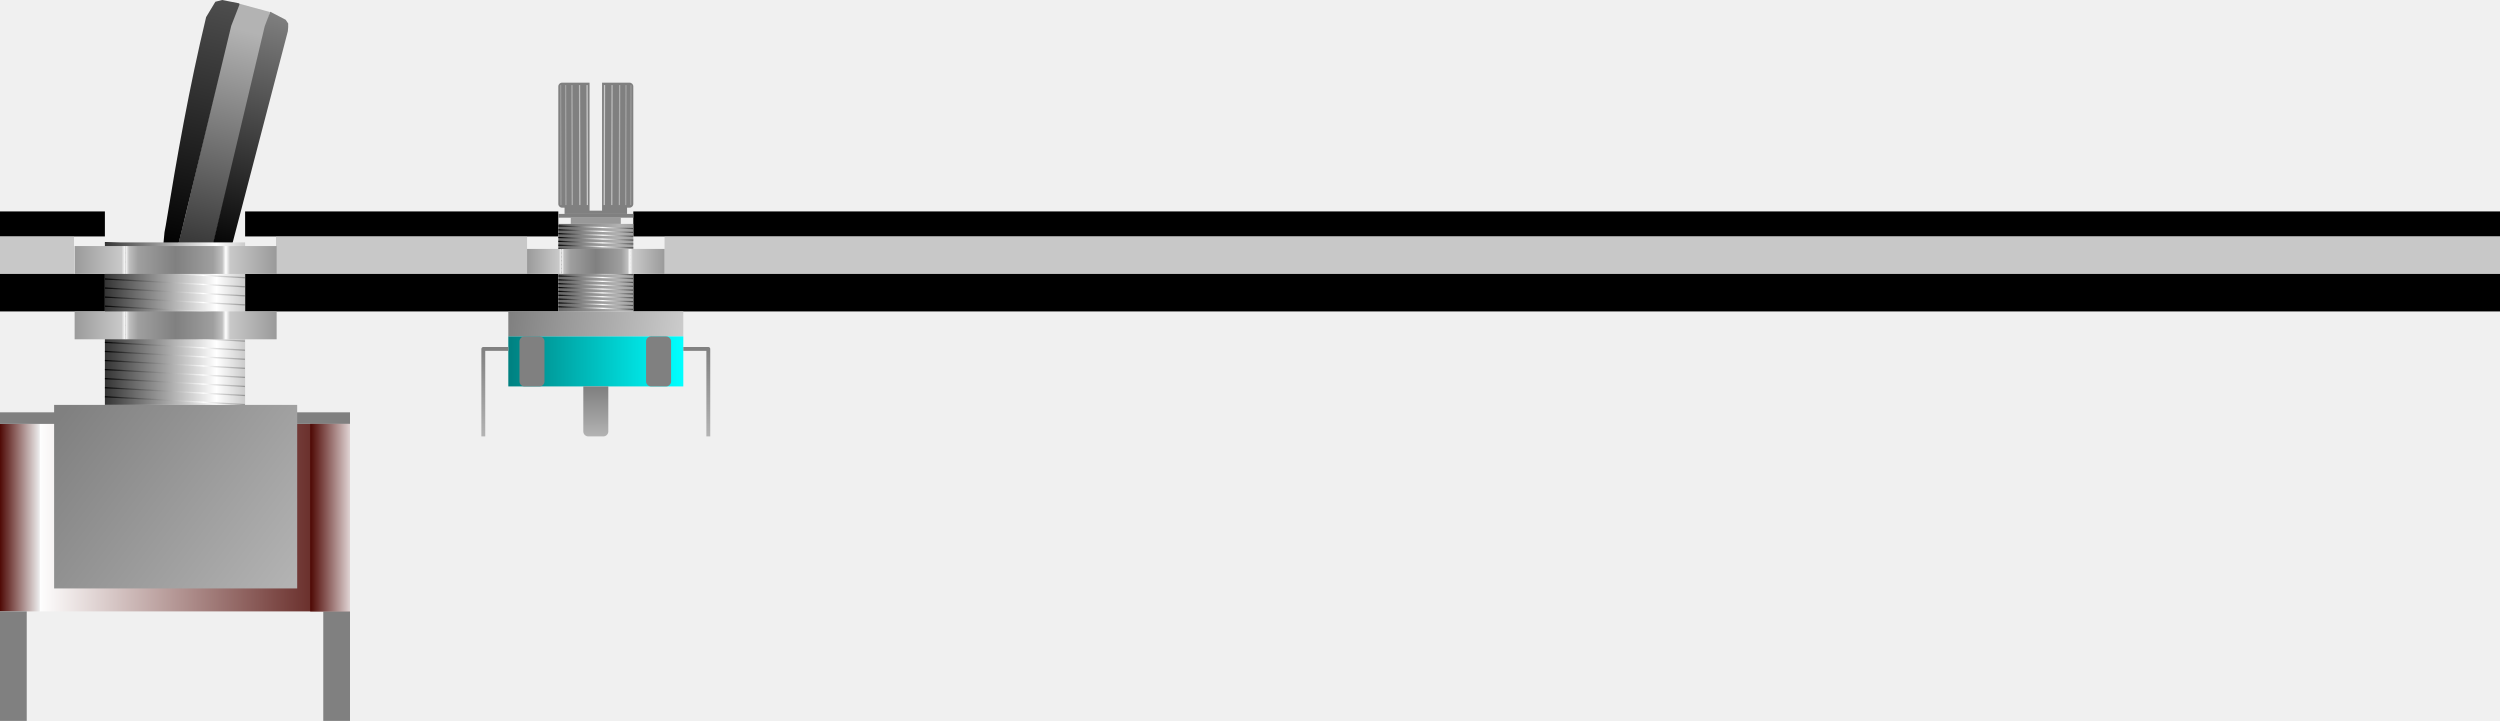
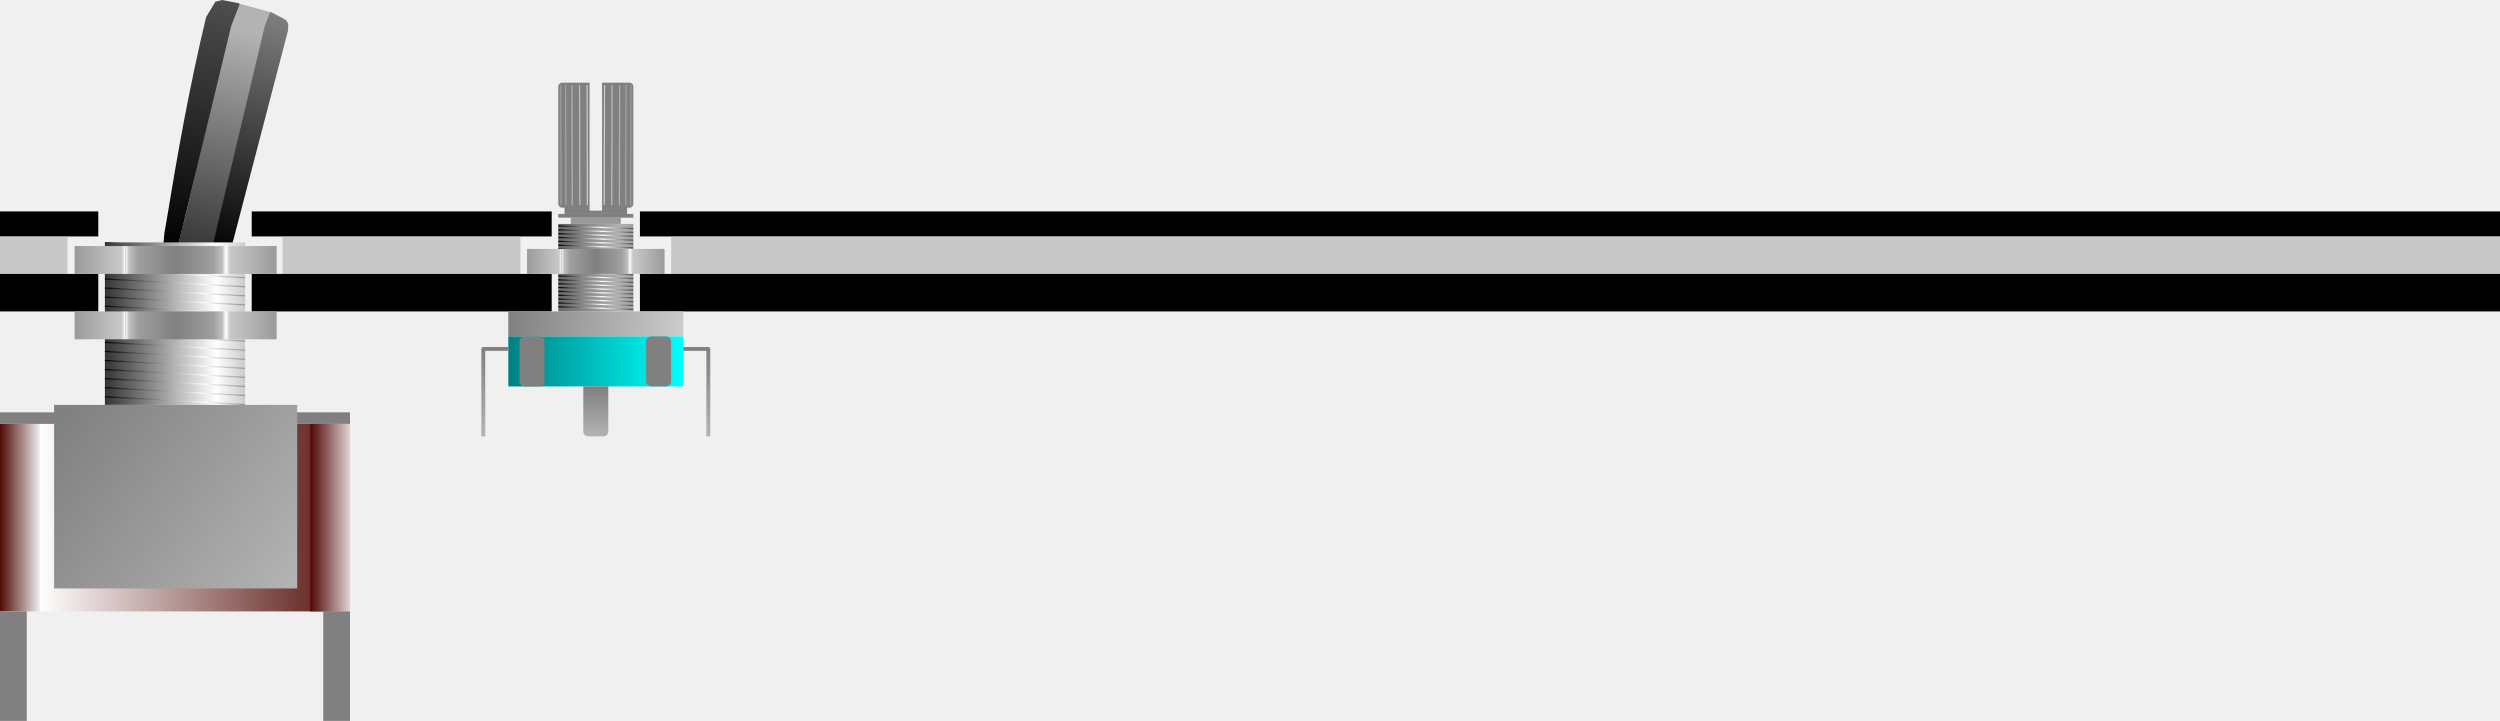
<svg xmlns="http://www.w3.org/2000/svg" xmlns:xlink="http://www.w3.org/1999/xlink" width="200mm" height="57.671mm" viewBox="0 0 200 57.671" version="1.1" id="svg5" xml:space="preserve">
  <defs id="defs2">
    <linearGradient id="linearGradient35418">
      <stop style="stop-color:#999999;stop-opacity:1;" offset="0" id="stop35412" />
      <stop style="stop-color:#c9c9c9;stop-opacity:1;" offset="0.932" id="stop35414" />
      <stop style="stop-color:#f9f9f9;stop-opacity:1" offset="1" id="stop35416" />
    </linearGradient>
    <linearGradient id="linearGradient35406">
      <stop style="stop-color:#ffffff;stop-opacity:1" offset="0" id="stop35402" />
      <stop style="stop-color:#bfbfbf;stop-opacity:1;" offset="0.072" id="stop35410" />
      <stop style="stop-color:#9f9f9f;stop-opacity:1;" offset="0.251" id="stop35420" />
      <stop style="stop-color:#808080;stop-opacity:1" offset="1" id="stop35404" />
    </linearGradient>
    <linearGradient id="linearGradient33940">
      <stop style="stop-color:#999999;stop-opacity:1;" offset="0" id="stop33936" />
      <stop style="stop-color:#c9c9c9;stop-opacity:1;" offset="0.929" id="stop35396" />
      <stop style="stop-color:#f9f9f9;stop-opacity:1" offset="1" id="stop33938" />
    </linearGradient>
    <linearGradient id="linearGradient20403">
      <stop style="stop-color:#808080;stop-opacity:1;" offset="0" id="stop20399" />
      <stop style="stop-color:#b3b3b3;stop-opacity:1" offset="1" id="stop20401" />
    </linearGradient>
    <linearGradient id="linearGradient19951">
      <stop style="stop-color:#000000;stop-opacity:1;" offset="0" id="stop19947" />
      <stop style="stop-color:#ffffff;stop-opacity:1" offset="1" id="stop19949" />
    </linearGradient>
    <linearGradient id="linearGradient19826">
      <stop style="stop-color:#333333;stop-opacity:1;" offset="0" id="stop19822" />
      <stop style="stop-color:#ffffff;stop-opacity:1" offset="1" id="stop19824" />
    </linearGradient>
    <linearGradient id="linearGradient13220">
      <stop style="stop-color:#4d0602;stop-opacity:0.988;" offset="0" id="stop13216" />
      <stop style="stop-color:#ded1d1;stop-opacity:1" offset="1" id="stop13218" />
    </linearGradient>
    <linearGradient id="linearGradient10519">
      <stop style="stop-color:#ffffff;stop-opacity:1" offset="0" id="stop10515" />
      <stop style="stop-color:#5d1d19;stop-opacity:1" offset="1" id="stop10517" />
    </linearGradient>
    <linearGradient id="linearGradient10455">
      <stop style="stop-color:#4d0602;stop-opacity:0.988;" offset="0" id="stop10451" />
      <stop style="stop-color:#ececec;stop-opacity:1" offset="1" id="stop10453" />
    </linearGradient>
    <linearGradient id="linearGradient10383">
      <stop style="stop-color:#b3b3b3;stop-opacity:1;" offset="0" id="stop10379" />
      <stop style="stop-color:#333333;stop-opacity:1" offset="1" id="stop10381" />
    </linearGradient>
    <linearGradient id="linearGradient10375">
      <stop style="stop-color:#000000;stop-opacity:1;" offset="0" id="stop10371" />
      <stop style="stop-color:#808080;stop-opacity:1" offset="1" id="stop10373" />
    </linearGradient>
    <linearGradient id="linearGradient10274">
      <stop style="stop-color:#4d4d4d;stop-opacity:1" offset="0" id="stop10270" />
      <stop style="stop-color:#000000;stop-opacity:1" offset="1" id="stop10272" />
    </linearGradient>
    <linearGradient xlink:href="#linearGradient10274" id="linearGradient10276" x1="713.559" y1="1190.263" x2="695.329" y2="1265.241" gradientUnits="userSpaceOnUse" gradientTransform="translate(0.2008248,-0.1816347)" />
    <linearGradient xlink:href="#linearGradient10375" id="linearGradient10377" x1="709.977" y1="1266.02" x2="729.646" y2="1192.888" gradientUnits="userSpaceOnUse" />
    <linearGradient xlink:href="#linearGradient10383" id="linearGradient10385" x1="719.431" y1="1198.318" x2="702.231" y2="1265.677" gradientUnits="userSpaceOnUse" />
    <linearGradient xlink:href="#linearGradient10455" id="linearGradient10457" x1="644.202" y1="1335.695" x2="749.449" y2="1335.695" gradientUnits="userSpaceOnUse" gradientTransform="matrix(0.1136534,0,0,1,571.1794,0)" />
    <linearGradient xlink:href="#linearGradient10519" id="linearGradient10513" gradientUnits="userSpaceOnUse" x1="644.202" y1="1335.695" x2="745.419" y2="1335.695" gradientTransform="matrix(0.88774,0,0,1,84.2227,0)" />
    <linearGradient xlink:href="#linearGradient13220" id="linearGradient11006" gradientUnits="userSpaceOnUse" gradientTransform="matrix(0.1136534,0,0,1,664.9787,0)" x1="644.202" y1="1335.695" x2="749.449" y2="1335.695" />
    <linearGradient xlink:href="#linearGradient19826" id="linearGradient19828" x1="676.219" y1="1286.805" x2="710.093" y2="1286.805" gradientUnits="userSpaceOnUse" spreadMethod="reflect" gradientTransform="matrix(1,0,0,1.09534,-0.2484534,-125.0136)" />
    <linearGradient xlink:href="#linearGradient19951" id="linearGradient19953" x1="676.349" y1="1267.608" x2="706.186" y2="1267.724" gradientUnits="userSpaceOnUse" spreadMethod="reflect" gradientTransform="translate(-0.2484534,1.115053)" />
    <linearGradient xlink:href="#linearGradient19951" id="linearGradient19980" gradientUnits="userSpaceOnUse" x1="676.349" y1="1267.608" x2="706.186" y2="1267.724" spreadMethod="reflect" gradientTransform="translate(-0.2484534,3.854319)" />
    <linearGradient xlink:href="#linearGradient19951" id="linearGradient19984" gradientUnits="userSpaceOnUse" gradientTransform="translate(-0.2484534,6.593585)" x1="676.349" y1="1267.608" x2="706.186" y2="1267.724" spreadMethod="reflect" />
    <linearGradient xlink:href="#linearGradient19951" id="linearGradient19988" gradientUnits="userSpaceOnUse" gradientTransform="translate(-0.2484534,9.332817)" x1="676.349" y1="1267.608" x2="706.186" y2="1267.724" spreadMethod="reflect" />
    <linearGradient xlink:href="#linearGradient19951" id="linearGradient19992" gradientUnits="userSpaceOnUse" gradientTransform="translate(-0.2484534,12.07208)" x1="676.349" y1="1267.608" x2="706.186" y2="1267.724" spreadMethod="reflect" />
    <linearGradient xlink:href="#linearGradient19951" id="linearGradient19996" gradientUnits="userSpaceOnUse" gradientTransform="translate(-0.2484534,14.81135)" x1="676.349" y1="1267.608" x2="706.186" y2="1267.724" spreadMethod="reflect" />
    <linearGradient xlink:href="#linearGradient19951" id="linearGradient20000" gradientUnits="userSpaceOnUse" gradientTransform="translate(-0.2484534,17.55062)" x1="676.349" y1="1267.608" x2="706.186" y2="1267.724" spreadMethod="reflect" />
    <linearGradient xlink:href="#linearGradient19951" id="linearGradient20004" gradientUnits="userSpaceOnUse" gradientTransform="translate(-0.2484534,20.28988)" x1="676.349" y1="1267.608" x2="706.186" y2="1267.724" spreadMethod="reflect" />
    <linearGradient xlink:href="#linearGradient19951" id="linearGradient20022" gradientUnits="userSpaceOnUse" gradientTransform="translate(-0.2484534,42.20425)" x1="676.349" y1="1267.608" x2="706.186" y2="1267.724" spreadMethod="reflect" />
    <linearGradient xlink:href="#linearGradient19951" id="linearGradient20024" gradientUnits="userSpaceOnUse" gradientTransform="translate(-0.2484534,39.46498)" x1="676.349" y1="1267.608" x2="706.186" y2="1267.724" spreadMethod="reflect" />
    <linearGradient xlink:href="#linearGradient19951" id="linearGradient20026" gradientUnits="userSpaceOnUse" gradientTransform="translate(-0.2484534,36.72572)" x1="676.349" y1="1267.608" x2="706.186" y2="1267.724" spreadMethod="reflect" />
    <linearGradient xlink:href="#linearGradient19951" id="linearGradient20028" gradientUnits="userSpaceOnUse" gradientTransform="translate(-0.2484534,33.98645)" x1="676.349" y1="1267.608" x2="706.186" y2="1267.724" spreadMethod="reflect" />
    <linearGradient xlink:href="#linearGradient19951" id="linearGradient20030" gradientUnits="userSpaceOnUse" gradientTransform="translate(-0.2484534,31.24718)" x1="676.349" y1="1267.608" x2="706.186" y2="1267.724" spreadMethod="reflect" />
    <linearGradient xlink:href="#linearGradient19951" id="linearGradient20032" gradientUnits="userSpaceOnUse" gradientTransform="translate(-0.2484534,28.50795)" x1="676.349" y1="1267.608" x2="706.186" y2="1267.724" spreadMethod="reflect" />
    <linearGradient xlink:href="#linearGradient19951" id="linearGradient20034" gradientUnits="userSpaceOnUse" gradientTransform="translate(-0.2484534,25.76869)" x1="676.349" y1="1267.608" x2="706.186" y2="1267.724" spreadMethod="reflect" />
    <linearGradient xlink:href="#linearGradient19951" id="linearGradient20036" gradientUnits="userSpaceOnUse" x1="676.349" y1="1267.608" x2="706.186" y2="1267.724" spreadMethod="reflect" gradientTransform="translate(-0.2484534,23.02942)" />
    <linearGradient xlink:href="#linearGradient19951" id="linearGradient20221" gradientUnits="userSpaceOnUse" gradientTransform="translate(-0.2484534,-1.624213)" x1="676.349" y1="1267.608" x2="706.186" y2="1267.724" spreadMethod="reflect" />
    <linearGradient xlink:href="#linearGradient19951" id="linearGradient20225" gradientUnits="userSpaceOnUse" gradientTransform="translate(-0.2484534,-4.363479)" x1="676.349" y1="1267.608" x2="706.186" y2="1267.724" spreadMethod="reflect" />
    <linearGradient xlink:href="#linearGradient20403" id="linearGradient20405" x1="662.832" y1="1314.429" x2="732.772" y2="1365.929" gradientUnits="userSpaceOnUse" />
    <linearGradient xlink:href="#linearGradient35418" id="linearGradient33942" x1="542.889" y1="1278.783" x2="558.439" y2="1278.783" gradientUnits="userSpaceOnUse" gradientTransform="translate(0,-1.7301084e-5)" />
    <linearGradient xlink:href="#linearGradient33940" id="linearGradient35400" gradientUnits="userSpaceOnUse" x1="542.889" y1="1278.783" x2="558.439" y2="1278.783" gradientTransform="translate(-1147.524,-1.7301084e-5)" />
    <linearGradient xlink:href="#linearGradient35406" id="linearGradient35408" x1="558.592" y1="1278.805" x2="573.76" y2="1278.805" gradientUnits="userSpaceOnUse" spreadMethod="reflect" gradientTransform="translate(0,-1.7301084e-5)" />
    <linearGradient xlink:href="#linearGradient35418" id="linearGradient55072" gradientUnits="userSpaceOnUse" gradientTransform="translate(0,-1.7301084e-5)" x1="542.889" y1="1278.783" x2="558.439" y2="1278.783" />
    <linearGradient xlink:href="#linearGradient35406" id="linearGradient55074" gradientUnits="userSpaceOnUse" gradientTransform="translate(0,-1.7301084e-5)" x1="558.592" y1="1278.805" x2="573.76" y2="1278.805" spreadMethod="reflect" />
    <linearGradient xlink:href="#linearGradient33940" id="linearGradient55076" gradientUnits="userSpaceOnUse" gradientTransform="translate(-1147.524,-1.7301084e-5)" x1="542.889" y1="1278.783" x2="558.439" y2="1278.783" />
    <linearGradient id="linearGradient69643">
      <stop style="stop-color:#808080;stop-opacity:1;" offset="0" id="stop69639" />
      <stop style="stop-color:#cccccc;stop-opacity:1" offset="1" id="stop69641" />
    </linearGradient>
    <linearGradient id="linearGradient69534">
      <stop style="stop-color:#999999;stop-opacity:1;" offset="0" id="stop69530" />
      <stop style="stop-color:#cccccc;stop-opacity:1" offset="1" id="stop69532" />
    </linearGradient>
    <linearGradient id="linearGradient69377">
      <stop style="stop-color:#008080;stop-opacity:1" offset="0" id="stop69373" />
      <stop style="stop-color:#00ffff;stop-opacity:1" offset="1" id="stop69375" />
    </linearGradient>
    <linearGradient id="linearGradient69281">
      <stop style="stop-color:#666666;stop-opacity:1" offset="0" id="stop69277" />
      <stop style="stop-color:#b3b3b3;stop-opacity:1" offset="1" id="stop69279" />
    </linearGradient>
    <linearGradient xlink:href="#linearGradient19951" id="linearGradient69244" x1="85.964" y1="74.715" x2="89.494" y2="74.846" gradientUnits="userSpaceOnUse" spreadMethod="reflect" gradientTransform="translate(1.9151562e-5,0.09241517)" />
    <linearGradient xlink:href="#linearGradient69281" id="linearGradient69283" x1="85.949" y1="76.587" x2="90.815" y2="76.587" gradientUnits="userSpaceOnUse" spreadMethod="reflect" />
    <linearGradient xlink:href="#linearGradient19951" id="linearGradient69287" gradientUnits="userSpaceOnUse" x1="85.964" y1="74.715" x2="89.494" y2="74.846" spreadMethod="reflect" gradientTransform="translate(1.9151562e-5,0.4002453)" />
    <linearGradient xlink:href="#linearGradient19951" id="linearGradient69293" gradientUnits="userSpaceOnUse" gradientTransform="translate(1.9151562e-5,1.015906)" x1="85.964" y1="74.715" x2="89.494" y2="74.846" spreadMethod="reflect" />
    <linearGradient xlink:href="#linearGradient19951" id="linearGradient69295" gradientUnits="userSpaceOnUse" x1="85.964" y1="74.715" x2="89.494" y2="74.846" spreadMethod="reflect" gradientTransform="translate(1.9151562e-5,0.708076)" />
    <linearGradient xlink:href="#linearGradient19951" id="linearGradient69303" gradientUnits="userSpaceOnUse" gradientTransform="translate(1.9151562e-5,1.939398)" x1="85.964" y1="74.715" x2="89.494" y2="74.846" spreadMethod="reflect" />
    <linearGradient xlink:href="#linearGradient19951" id="linearGradient69305" gradientUnits="userSpaceOnUse" gradientTransform="translate(1.9151562e-5,1.631568)" x1="85.964" y1="74.715" x2="89.494" y2="74.846" spreadMethod="reflect" />
    <linearGradient xlink:href="#linearGradient19951" id="linearGradient69307" gradientUnits="userSpaceOnUse" gradientTransform="translate(1.9151562e-5,1.323737)" x1="85.964" y1="74.715" x2="89.494" y2="74.846" spreadMethod="reflect" />
    <linearGradient xlink:href="#linearGradient19951" id="linearGradient69317" gradientUnits="userSpaceOnUse" gradientTransform="translate(1.9151562e-5,3.170721)" x1="85.964" y1="74.715" x2="89.494" y2="74.846" spreadMethod="reflect" />
    <linearGradient xlink:href="#linearGradient19951" id="linearGradient69319" gradientUnits="userSpaceOnUse" gradientTransform="translate(1.9151562e-5,2.86289)" x1="85.964" y1="74.715" x2="89.494" y2="74.846" spreadMethod="reflect" />
    <linearGradient xlink:href="#linearGradient19951" id="linearGradient69321" gradientUnits="userSpaceOnUse" gradientTransform="translate(1.9151562e-5,2.55506)" x1="85.964" y1="74.715" x2="89.494" y2="74.846" spreadMethod="reflect" />
    <linearGradient xlink:href="#linearGradient19951" id="linearGradient69323" gradientUnits="userSpaceOnUse" gradientTransform="translate(1.9151562e-5,2.247229)" x1="85.964" y1="74.715" x2="89.494" y2="74.846" spreadMethod="reflect" />
    <linearGradient xlink:href="#linearGradient19951" id="linearGradient69335" gradientUnits="userSpaceOnUse" gradientTransform="translate(1.9151562e-5,4.709874)" x1="85.964" y1="74.715" x2="89.494" y2="74.846" spreadMethod="reflect" />
    <linearGradient xlink:href="#linearGradient19951" id="linearGradient69337" gradientUnits="userSpaceOnUse" gradientTransform="translate(1.9151562e-5,4.402044)" x1="85.964" y1="74.715" x2="89.494" y2="74.846" spreadMethod="reflect" />
    <linearGradient xlink:href="#linearGradient19951" id="linearGradient69339" gradientUnits="userSpaceOnUse" gradientTransform="translate(1.9151562e-5,4.094213)" x1="85.964" y1="74.715" x2="89.494" y2="74.846" spreadMethod="reflect" />
    <linearGradient xlink:href="#linearGradient19951" id="linearGradient69341" gradientUnits="userSpaceOnUse" gradientTransform="translate(1.9151562e-5,3.786382)" x1="85.964" y1="74.715" x2="89.494" y2="74.846" spreadMethod="reflect" />
    <linearGradient xlink:href="#linearGradient19951" id="linearGradient69343" gradientUnits="userSpaceOnUse" gradientTransform="translate(1.9151562e-5,3.478552)" x1="85.964" y1="74.715" x2="89.494" y2="74.846" spreadMethod="reflect" />
    <linearGradient xlink:href="#linearGradient19951" id="linearGradient69357" gradientUnits="userSpaceOnUse" gradientTransform="translate(1.9151562e-5,6.556859)" x1="85.964" y1="74.715" x2="89.494" y2="74.846" spreadMethod="reflect" />
    <linearGradient xlink:href="#linearGradient19951" id="linearGradient69359" gradientUnits="userSpaceOnUse" gradientTransform="translate(1.9151562e-5,6.249028)" x1="85.964" y1="74.715" x2="89.494" y2="74.846" spreadMethod="reflect" />
    <linearGradient xlink:href="#linearGradient19951" id="linearGradient69361" gradientUnits="userSpaceOnUse" gradientTransform="translate(1.9151562e-5,5.941198)" x1="85.964" y1="74.715" x2="89.494" y2="74.846" spreadMethod="reflect" />
    <linearGradient xlink:href="#linearGradient19951" id="linearGradient69363" gradientUnits="userSpaceOnUse" gradientTransform="translate(1.9151562e-5,5.633367)" x1="85.964" y1="74.715" x2="89.494" y2="74.846" spreadMethod="reflect" />
    <linearGradient xlink:href="#linearGradient19951" id="linearGradient69365" gradientUnits="userSpaceOnUse" gradientTransform="translate(1.9151562e-5,5.325536)" x1="85.964" y1="74.715" x2="89.494" y2="74.846" spreadMethod="reflect" />
    <linearGradient xlink:href="#linearGradient19951" id="linearGradient69367" gradientUnits="userSpaceOnUse" gradientTransform="translate(1.9151562e-5,5.017705)" x1="85.964" y1="74.715" x2="89.494" y2="74.846" spreadMethod="reflect" />
    <linearGradient xlink:href="#linearGradient69377" id="linearGradient69379" x1="81.948" y1="85.702" x2="95.838" y2="85.702" gradientUnits="userSpaceOnUse" />
    <linearGradient xlink:href="#linearGradient69534" id="linearGradient69536" x1="86.088" y1="67.578" x2="88.302" y2="67.595" gradientUnits="userSpaceOnUse" gradientTransform="translate(-0.0023675)" />
    <linearGradient xlink:href="#linearGradient69534" id="linearGradient69540" gradientUnits="userSpaceOnUse" x1="86.088" y1="67.578" x2="88.302" y2="67.595" gradientTransform="matrix(-1,0,0,1,177.8944,0)" />
    <linearGradient xlink:href="#linearGradient20403" id="linearGradient69625" x1="88.607" y1="87.734" x2="88.618" y2="91.654" gradientUnits="userSpaceOnUse" />
    <linearGradient xlink:href="#linearGradient20403" id="linearGradient69633" x1="79.859" y1="84.509" x2="79.945" y2="91.589" gradientUnits="userSpaceOnUse" />
    <linearGradient xlink:href="#linearGradient20403" id="linearGradient69637" gradientUnits="userSpaceOnUse" x1="79.859" y1="84.509" x2="79.945" y2="91.589" gradientTransform="matrix(-1,0,0,1,177.8919,0)" />
    <linearGradient xlink:href="#linearGradient69643" id="linearGradient69645" x1="82.053" y1="81.655" x2="95.959" y2="83.475" gradientUnits="userSpaceOnUse" />
    <linearGradient xlink:href="#linearGradient35418" id="linearGradient89098" gradientUnits="userSpaceOnUse" gradientTransform="translate(0,-1.7301084e-5)" x1="542.889" y1="1278.783" x2="558.439" y2="1278.783" />
    <linearGradient xlink:href="#linearGradient35406" id="linearGradient89100" gradientUnits="userSpaceOnUse" gradientTransform="translate(0,-1.7301084e-5)" x1="558.592" y1="1278.805" x2="573.76" y2="1278.805" spreadMethod="reflect" />
    <linearGradient xlink:href="#linearGradient33940" id="linearGradient89102" gradientUnits="userSpaceOnUse" gradientTransform="translate(-1147.524,-1.7301084e-5)" x1="542.889" y1="1278.783" x2="558.439" y2="1278.783" />
  </defs>
  <g id="layer1" transform="translate(-4.9969122e-6,16.81464)">
-     <path id="path64862" style="opacity:1;fill:#000000;stroke-width:0.2;stroke-miterlimit:10;stroke-dasharray:0.657, 0.164" d="M 4.9969122e-06 0.1 L 4.9969122e-06 2.1 L 8.391 2.1 L 8.391 0.1 L 4.9969122e-06 0.1 z M 19.609 0.1 L 19.609 2.1 L 44.664 2.1 L 44.664 0.1 L 19.609 0.1 z M 50.665 0.1 L 50.665 2.1 L 200 2.1 L 200 0.1 L 50.665 0.1 z " />
-     <path id="rect1516" style="opacity:0.659;fill:#b3b3b3;stroke:none;stroke-width:0.1;stroke-miterlimit:10;stroke-dasharray:none" d="M 4.9969122e-06 2.1 L 4.9969122e-06 5.1 L 5.92 5.1 L 5.92 2.1 L 4.9969122e-06 2.1 z M 22.08 2.1 L 22.08 5.1 L 42.164 5.1 L 42.164 2.1 L 22.08 2.1 z M 53.165 2.1 L 53.165 5.1 L 200 5.1 L 200 2.1 L 53.165 2.1 z " />
-     <path id="rect3680" style="opacity:1;fill:#000000;stroke:none;stroke-width:0.1;stroke-miterlimit:10;stroke-dasharray:none" d="M 4.9969122e-06 5.1 L 4.9969122e-06 8.1 L 8.391 8.1 L 8.391 5.1 L 4.9969122e-06 5.1 z M 19.609 5.1 L 19.609 8.1 L 44.664 8.1 L 44.664 5.1 L 19.609 5.1 z M 50.665 5.1 L 50.665 8.1 L 200 8.1 L 200 5.1 L 50.665 5.1 z " />
+     <path id="path64862" style="opacity:1;fill:#000000;stroke-width:0.2;stroke-miterlimit:10;stroke-dasharray:0.657, 0.164" d="M 4.9969122e-6,0.1 V 2.1 H 7.862 V 0.1 Z m 20.138,0 V 2.1 H 44.135 V 0.1 Z m 31.056,0 V 2.1 h 148.806 V 0.1 Z" />
+     <path id="rect1516" style="opacity:0.659;fill:#b3b3b3;stroke:none;stroke-width:0.1;stroke-miterlimit:10;stroke-dasharray:none" d="M 4.9969122e-6,2.1 V 5.1 H 5.391 V 2.1 Z m 22.609,0 V 5.1 H 41.635 V 2.1 Z m 31.085,0 V 5.1 H 200 V 2.1 Z" />
+     <path id="rect3680" style="opacity:1;fill:#000000;stroke:none;stroke-width:0.1;stroke-miterlimit:10;stroke-dasharray:none" d="M 4.9969122e-6,5.1 V 8.1 H 7.862 V 5.1 Z m 20.138,0 V 8.1 H 44.135 V 5.1 Z m 31.056,0 v 3 h 148.806 V 5.1 Z" />
  </g>
  <g id="layer4" style="display:inline">
    <g id="layer1-5" style="opacity:1" transform="matrix(0.2645833,0,0,0.2645833,-170.5028,-314.5411)">
      <rect style="fill:url(#linearGradient10513);fill-opacity:1;stroke-width:0.378;stroke-miterlimit:10" id="rect10511" width="93.947" height="56.693" x="656.3" y="1316.987" />
      <path style="fill:#ffffff;fill-opacity:1;stroke:url(#linearGradient20225);stroke-width:0.378;stroke-linecap:butt;stroke-linejoin:miter;stroke-dasharray:none;stroke-opacity:1" d="m 676.146,1262.212 42.33,2.362" id="path20223" />
      <rect style="fill:url(#linearGradient10457);fill-opacity:1;stroke-width:0.378;stroke-miterlimit:10" id="rect7552" width="12.028" height="56.693" x="644.42" y="1316.987" />
      <rect style="fill:#808080;fill-opacity:1;stroke-width:0.378;stroke-miterlimit:10" id="rect8572" width="105.827" height="3.497" x="644.42" y="1313.49" />
      <rect style="fill:#808080;fill-opacity:1;stroke:none;stroke-width:0.378;stroke-miterlimit:10" id="rect10447" width="8.082" height="33.107" x="644.42" y="1373.68" />
      <rect style="fill:#808080;fill-opacity:1;stroke:none;stroke-width:0.378;stroke-miterlimit:10" id="rect10449" width="8.082" height="33.107" x="742.165" y="1373.68" />
      <rect style="fill:url(#linearGradient11006);fill-opacity:1;stroke-width:0.378;stroke-miterlimit:10" id="rect11004" width="12.028" height="56.693" x="738.219" y="1316.987" />
      <path style="fill:url(#linearGradient10385);fill-opacity:1;stroke:none;stroke-width:1px;stroke-linecap:butt;stroke-linejoin:miter;stroke-opacity:1" d="m 716.731,1189.923 9.31,2.527 -18.217,74.642 -10.441,-0.726 3.177,-12.695 13.447,-56.796 1.506,-4.28 z" id="path10124" />
      <path style="fill:url(#linearGradient10276);fill-opacity:1;stroke:none;stroke-width:1px;stroke-linecap:butt;stroke-linejoin:miter;stroke-opacity:1" d="m 693.772,1263.177 0.385,-4.146 0.368,-1.952 c 3.423,-20.979 7.139,-41.981 12.22,-63.095 l 2.791,-4.634 2.052,-0.534 5.149,1.012 0.087,0.394 -2.476,6.365 -14.869,61.542 -1.573,6.251 -0.822,0.642 -1.826,0.109 -0.937,-0.706" id="path10071" />
      <path style="fill:url(#linearGradient10377);fill-opacity:1;stroke:none;stroke-width:1px;stroke-linecap:butt;stroke-linejoin:miter;stroke-opacity:1" d="m 724.464,1196.758 1.668,-4.392 4.664,2.425 0.763,1.125 -0.004,1.133 -0.105,1.226 -17.781,68.106 -5.393,-0.152 0.019,-0.829 0.492,-2.736 z" id="path10122" />
      <rect style="fill:url(#linearGradient19828);fill-opacity:1;stroke-width:0.378;stroke-miterlimit:10" id="rect9956" width="42.395" height="49.134" x="676.136" y="1262.11" />
      <path style="fill:#ffffff;fill-opacity:1;stroke:url(#linearGradient19953);stroke-width:0.378;stroke-linecap:butt;stroke-linejoin:miter;stroke-dasharray:none;stroke-opacity:1" d="m 676.146,1267.69 42.33,2.362" id="path19937" />
      <path style="fill:#ffffff;fill-opacity:1;stroke:url(#linearGradient19980);stroke-width:0.378;stroke-linecap:butt;stroke-linejoin:miter;stroke-dasharray:none;stroke-opacity:1" d="m 676.146,1270.43 42.33,2.362" id="path19978" />
      <path style="fill:#ffffff;fill-opacity:1;stroke:url(#linearGradient19984);stroke-width:0.378;stroke-linecap:butt;stroke-linejoin:miter;stroke-dasharray:none;stroke-opacity:1" d="m 676.146,1273.169 42.33,2.362" id="path19982" />
      <path style="fill:#ffffff;fill-opacity:1;stroke:url(#linearGradient19988);stroke-width:0.378;stroke-linecap:butt;stroke-linejoin:miter;stroke-dasharray:none;stroke-opacity:1" d="m 676.146,1275.908 42.33,2.362" id="path19986" />
      <path style="fill:#ffffff;fill-opacity:1;stroke:url(#linearGradient19992);stroke-width:0.378;stroke-linecap:butt;stroke-linejoin:miter;stroke-dasharray:none;stroke-opacity:1" d="m 676.146,1278.648 42.33,2.362" id="path19990" />
      <path style="fill:#ffffff;fill-opacity:1;stroke:url(#linearGradient19996);stroke-width:0.378;stroke-linecap:butt;stroke-linejoin:miter;stroke-dasharray:none;stroke-opacity:1" d="m 676.146,1281.387 42.33,2.362" id="path19994" />
      <path style="fill:#ffffff;fill-opacity:1;stroke:url(#linearGradient20000);stroke-width:0.378;stroke-linecap:butt;stroke-linejoin:miter;stroke-dasharray:none;stroke-opacity:1" d="m 676.146,1284.126 42.33,2.362" id="path19998" />
      <path style="fill:#ffffff;fill-opacity:1;stroke:url(#linearGradient20004);stroke-width:0.378;stroke-linecap:butt;stroke-linejoin:miter;stroke-dasharray:none;stroke-opacity:1" d="m 676.146,1286.866 42.33,2.362" id="path20002" />
      <path style="fill:#ffffff;fill-opacity:1;stroke:url(#linearGradient20036);stroke-width:0.378;stroke-linecap:butt;stroke-linejoin:miter;stroke-dasharray:none;stroke-opacity:1" d="m 676.146,1289.605 42.33,2.362" id="path20006" />
      <path style="fill:#ffffff;fill-opacity:1;stroke:url(#linearGradient20034);stroke-width:0.378;stroke-linecap:butt;stroke-linejoin:miter;stroke-dasharray:none;stroke-opacity:1" d="m 676.146,1292.344 42.33,2.362" id="path20008" />
      <path style="fill:#ffffff;fill-opacity:1;stroke:url(#linearGradient20032);stroke-width:0.378;stroke-linecap:butt;stroke-linejoin:miter;stroke-dasharray:none;stroke-opacity:1" d="m 676.146,1295.083 42.33,2.362" id="path20010" />
      <path style="fill:#ffffff;fill-opacity:1;stroke:url(#linearGradient20030);stroke-width:0.378;stroke-linecap:butt;stroke-linejoin:miter;stroke-dasharray:none;stroke-opacity:1" d="m 676.146,1297.823 42.33,2.362" id="path20012" />
      <path style="fill:#ffffff;fill-opacity:1;stroke:url(#linearGradient20028);stroke-width:0.378;stroke-linecap:butt;stroke-linejoin:miter;stroke-dasharray:none;stroke-opacity:1" d="m 676.146,1300.562 42.33,2.362" id="path20014" />
      <path style="fill:#ffffff;fill-opacity:1;stroke:url(#linearGradient20026);stroke-width:0.378;stroke-linecap:butt;stroke-linejoin:miter;stroke-dasharray:none;stroke-opacity:1" d="m 676.146,1303.301 42.33,2.362" id="path20016" />
      <path style="fill:#ffffff;fill-opacity:1;stroke:url(#linearGradient20024);stroke-width:0.378;stroke-linecap:butt;stroke-linejoin:miter;stroke-dasharray:none;stroke-opacity:1" d="m 676.146,1306.041 42.33,2.362" id="path20018" />
      <path style="fill:#ffffff;fill-opacity:1;stroke:url(#linearGradient20022);stroke-width:0.378;stroke-linecap:butt;stroke-linejoin:miter;stroke-dasharray:none;stroke-opacity:1" d="m 676.146,1308.78 42.33,2.362" id="path20020" />
      <rect style="fill:url(#linearGradient20405);fill-opacity:1;stroke-width:0.378;stroke-miterlimit:10" id="rect9954" width="73.494" height="55.496" x="660.783" y="1311.244" />
      <path style="fill:#ffffff;fill-opacity:1;stroke:url(#linearGradient20221);stroke-width:0.378;stroke-linecap:butt;stroke-linejoin:miter;stroke-dasharray:none;stroke-opacity:1" d="m 676.146,1264.951 42.33,2.362" id="path20219" />
      <g id="g35425" transform="translate(123.7676,8.016671)">
        <rect style="opacity:1;mix-blend-mode:normal;fill:url(#linearGradient55072);fill-opacity:1;stroke:none;stroke-width:0.378;stroke-miterlimit:10;stroke-dasharray:none" id="rect33033" width="15.315" height="8.428" x="543.224" y="1274.964" />
        <rect style="opacity:1;fill:url(#linearGradient55074);fill-opacity:1;stroke:none;stroke-width:0.378;stroke-miterlimit:10;stroke-dasharray:none" id="rect33908" width="30.445" height="8.428" x="558.539" y="1274.964" />
        <rect style="opacity:1;mix-blend-mode:normal;fill:url(#linearGradient55076);fill-opacity:1;stroke:none;stroke-width:0.378;stroke-miterlimit:10;stroke-dasharray:none" id="rect35398" width="15.315" height="8.428" x="-604.3" y="1274.964" transform="scale(-1,1)" />
      </g>
      <g id="g35433" transform="translate(123.7676,-11.7503)">
        <rect style="opacity:1;mix-blend-mode:normal;fill:url(#linearGradient33942);fill-opacity:1;stroke:none;stroke-width:0.378;stroke-miterlimit:10;stroke-dasharray:none" id="rect35427" width="15.315" height="8.428" x="543.224" y="1274.964" />
        <rect style="opacity:1;fill:url(#linearGradient35408);fill-opacity:1;stroke:none;stroke-width:0.378;stroke-miterlimit:10;stroke-dasharray:none" id="rect35429" width="30.445" height="8.428" x="558.539" y="1274.964" />
        <rect style="opacity:1;mix-blend-mode:normal;fill:url(#linearGradient35400);fill-opacity:1;stroke:none;stroke-width:0.378;stroke-miterlimit:10;stroke-dasharray:none" id="rect35431" width="15.315" height="8.428" x="-604.3" y="1274.964" transform="scale(-1,1)" />
      </g>
    </g>
    <g id="layer1-6" transform="translate(-41.28134,-56.73211)" style="display:inline">
      <rect style="opacity:1;fill:url(#linearGradient69645);fill-opacity:1;stroke-width:0.1;stroke-miterlimit:10" id="rect68871" width="14" height="2" x="81.946" y="81.646" />
      <rect style="opacity:1;fill:url(#linearGradient69379);fill-opacity:1;stroke-width:0.1;stroke-miterlimit:10" id="rect68873" width="14" height="4" x="81.946" y="83.646" />
      <rect style="opacity:1;fill:url(#linearGradient69283);fill-opacity:1;stroke-width:0.1;stroke-miterlimit:10" id="rect68875" width="6" height="7" x="85.946" y="74.646" />
      <path id="rect68877" style="opacity:1;fill:#808080;stroke-width:0.1;stroke-miterlimit:10" d="m 86.246,63.346 c -0.166,0 -0.3,0.134 -0.3,0.3 v 9.4 c 0,0.166 0.134,0.3 0.3,0.3 h 0.2 v 0.5 h 5 v -0.5 h 0.2 c 0.166,0 0.3,-0.134 0.3,-0.3 v -9.4 c 0,-0.166 -0.134,-0.3 -0.3,-0.3 H 89.446 V 73.584 H 88.446 V 63.346 Z" />
      <rect style="opacity:1;fill:#999999;stroke-width:0.1;stroke-miterlimit:10" id="rect68879" width="4" height="0.5" x="86.946" y="74.146" />
      <rect style="opacity:1;fill:#808080;stroke-width:0.1;stroke-miterlimit:10" id="rect68881" width="6" height="0.3" x="85.946" y="73.846" />
      <rect style="opacity:1;fill:#808080;stroke-width:0.1;stroke-miterlimit:10" id="rect68937" width="2" height="4" x="82.84" y="83.646" rx="0.4" ry="0.4" />
      <rect style="opacity:1;fill:#808080;stroke-width:0.1;stroke-miterlimit:10" id="rect68939" width="2" height="4" x="92.967" y="83.646" rx="0.4" ry="0.4" />
      <path id="rect68941" style="opacity:1;fill:url(#linearGradient69625);fill-opacity:1;stroke-width:0.1;stroke-miterlimit:10" d="m 87.946,87.646 v 0.4 2.281 0.919 c 0,0.222 0.178,0.4 0.4,0.4 h 1.2 c 0.222,0 0.4,-0.178 0.4,-0.4 V 90.327 88.046 87.646 H 89.546 88.346 Z" />
      <path id="path69171" style="opacity:1;fill:url(#linearGradient69633);fill-opacity:1;stroke-width:0.1;stroke-miterlimit:10" d="m 81.946,84.491 v 0.31 h -1.845 v 6.845 h -0.31 v -6.992 a 0.155,0.155 0 0 1 0,-0.008 0.155,0.155 0 0 1 0.008,-0.048 0.155,0.155 0 0 1 0.013,-0.029 0.155,0.155 0 0 1 0.007,-0.01 0.155,0.155 0 0 1 0.004,-0.006 0.155,0.155 0 0 1 0.028,-0.028 0.155,0.155 0 0 1 0.006,-0.005 0.155,0.155 0 0 1 0.041,-0.021 0.155,0.155 0 0 1 0.047,-0.008 0.155,0.155 0 0 1 5.17e-4,0 0.155,0.155 0 0 1 5.17e-4,0 h 0.01 z" />
      <path style="fill:none;fill-opacity:1;stroke:url(#linearGradient69244);stroke-width:0.1;stroke-linecap:butt;stroke-linejoin:miter;stroke-dasharray:none;stroke-opacity:1" d="m 85.951,74.81 5.989,0.208 v 0" id="path69205" />
      <path style="fill:none;fill-opacity:1;stroke:url(#linearGradient69287);stroke-width:0.1;stroke-linecap:butt;stroke-linejoin:miter;stroke-dasharray:none;stroke-opacity:1" d="m 85.951,75.118 5.989,0.208 v 0" id="path69285" />
      <path style="fill:none;fill-opacity:1;stroke:url(#linearGradient69295);stroke-width:0.1;stroke-linecap:butt;stroke-linejoin:miter;stroke-dasharray:none;stroke-opacity:1" d="m 85.951,75.426 5.989,0.208 v 0" id="path69289" />
      <path style="fill:none;fill-opacity:1;stroke:url(#linearGradient69293);stroke-width:0.1;stroke-linecap:butt;stroke-linejoin:miter;stroke-dasharray:none;stroke-opacity:1" d="m 85.951,75.734 5.989,0.208 v 0" id="path69291" />
      <path style="fill:none;fill-opacity:1;stroke:url(#linearGradient69307);stroke-width:0.1;stroke-linecap:butt;stroke-linejoin:miter;stroke-dasharray:none;stroke-opacity:1" d="m 85.951,76.041 5.989,0.208 v 0" id="path69297" />
      <path style="fill:none;fill-opacity:1;stroke:url(#linearGradient69305);stroke-width:0.1;stroke-linecap:butt;stroke-linejoin:miter;stroke-dasharray:none;stroke-opacity:1" d="M 85.951,76.349 91.941,76.557 v 0" id="path69299" />
      <path style="fill:none;fill-opacity:1;stroke:url(#linearGradient69303);stroke-width:0.1;stroke-linecap:butt;stroke-linejoin:miter;stroke-dasharray:none;stroke-opacity:1" d="m 85.951,76.657 5.989,0.208 v 0" id="path69301" />
      <path style="fill:none;fill-opacity:1;stroke:url(#linearGradient69323);stroke-width:0.1;stroke-linecap:butt;stroke-linejoin:miter;stroke-dasharray:none;stroke-opacity:1" d="m 85.951,76.965 5.989,0.208 v 0" id="path69309" />
      <path style="fill:none;fill-opacity:1;stroke:url(#linearGradient69321);stroke-width:0.1;stroke-linecap:butt;stroke-linejoin:miter;stroke-dasharray:none;stroke-opacity:1" d="m 85.951,77.273 5.989,0.208 v 0" id="path69311" />
      <path style="fill:none;fill-opacity:1;stroke:url(#linearGradient69319);stroke-width:0.1;stroke-linecap:butt;stroke-linejoin:miter;stroke-dasharray:none;stroke-opacity:1" d="m 85.951,77.581 5.989,0.208 v 0" id="path69313" />
      <path style="fill:none;fill-opacity:1;stroke:url(#linearGradient69317);stroke-width:0.1;stroke-linecap:butt;stroke-linejoin:miter;stroke-dasharray:none;stroke-opacity:1" d="m 85.951,77.888 5.989,0.208 v 0" id="path69315" />
      <path style="fill:none;fill-opacity:1;stroke:url(#linearGradient69343);stroke-width:0.1;stroke-linecap:butt;stroke-linejoin:miter;stroke-dasharray:none;stroke-opacity:1" d="m 85.951,78.196 5.989,0.208 v 0" id="path69325" />
      <path style="fill:none;fill-opacity:1;stroke:url(#linearGradient69341);stroke-width:0.1;stroke-linecap:butt;stroke-linejoin:miter;stroke-dasharray:none;stroke-opacity:1" d="m 85.951,78.504 5.989,0.208 v 0" id="path69327" />
      <path style="fill:none;fill-opacity:1;stroke:url(#linearGradient69339);stroke-width:0.1;stroke-linecap:butt;stroke-linejoin:miter;stroke-dasharray:none;stroke-opacity:1" d="m 85.951,78.812 5.989,0.208 v 0" id="path69329" />
      <path style="fill:none;fill-opacity:1;stroke:url(#linearGradient69337);stroke-width:0.1;stroke-linecap:butt;stroke-linejoin:miter;stroke-dasharray:none;stroke-opacity:1" d="m 85.951,79.12 5.989,0.208 v 0" id="path69331" />
      <path style="fill:none;fill-opacity:1;stroke:url(#linearGradient69335);stroke-width:0.1;stroke-linecap:butt;stroke-linejoin:miter;stroke-dasharray:none;stroke-opacity:1" d="m 85.951,79.428 5.989,0.208 v 0" id="path69333" />
      <path style="fill:none;fill-opacity:1;stroke:url(#linearGradient69367);stroke-width:0.1;stroke-linecap:butt;stroke-linejoin:miter;stroke-dasharray:none;stroke-opacity:1" d="m 85.951,79.735 5.989,0.208 v 0" id="path69345" />
      <path style="fill:none;fill-opacity:1;stroke:url(#linearGradient69365);stroke-width:0.1;stroke-linecap:butt;stroke-linejoin:miter;stroke-dasharray:none;stroke-opacity:1" d="m 85.951,80.043 5.989,0.208 v 0" id="path69347" />
      <path style="fill:none;fill-opacity:1;stroke:url(#linearGradient69363);stroke-width:0.1;stroke-linecap:butt;stroke-linejoin:miter;stroke-dasharray:none;stroke-opacity:1" d="m 85.951,80.351 5.989,0.208 v 0" id="path69349" />
      <path style="fill:none;fill-opacity:1;stroke:url(#linearGradient69361);stroke-width:0.1;stroke-linecap:butt;stroke-linejoin:miter;stroke-dasharray:none;stroke-opacity:1" d="m 85.951,80.659 5.989,0.208 v 0" id="path69351" />
      <path style="fill:none;fill-opacity:1;stroke:url(#linearGradient69359);stroke-width:0.1;stroke-linecap:butt;stroke-linejoin:miter;stroke-dasharray:none;stroke-opacity:1" d="m 85.951,80.967 5.989,0.208 v 0" id="path69353" />
      <path style="fill:none;fill-opacity:1;stroke:url(#linearGradient69357);stroke-width:0.1;stroke-linecap:butt;stroke-linejoin:miter;stroke-dasharray:none;stroke-opacity:1" d="m 85.951,81.275 5.989,0.208 v 0" id="path69355" />
      <path id="path69381" style="fill:none;fill-opacity:1;stroke:url(#linearGradient69536);stroke-width:0.1;stroke-linecap:butt;stroke-linejoin:miter;stroke-dasharray:none;stroke-opacity:1" d="m 86.132,63.535 0.023,9.6 z m 0.399,0 0.023,9.6 z m 0.507,0 0.023,9.6 z m 0.607,0 0.023,9.6 z m 0.603,0 0.023,9.6 z" />
      <path id="path69538" style="fill:none;fill-opacity:1;stroke:url(#linearGradient69540);stroke-width:0.1;stroke-linecap:butt;stroke-linejoin:miter;stroke-dasharray:none;stroke-opacity:1" d="m 91.76,63.535 -0.023,9.6 z m -0.399,0 -0.023,9.6 z m -0.507,0 -0.023,9.6 z m -0.607,0 -0.023,9.6 z m -0.603,0 -0.023,9.6 z" />
      <path id="path69635" style="opacity:1;fill:url(#linearGradient69637);fill-opacity:1;stroke-width:0.1;stroke-miterlimit:10" d="m 95.946,84.491 v 0.31 h 1.845 v 6.845 h 0.31 v -6.992 a 0.155,0.155 0 0 0 0,-0.008 0.155,0.155 0 0 0 -0.008,-0.048 0.155,0.155 0 0 0 -0.013,-0.029 0.155,0.155 0 0 0 -0.007,-0.01 0.155,0.155 0 0 0 -0.004,-0.006 0.155,0.155 0 0 0 -0.028,-0.028 0.155,0.155 0 0 0 -0.006,-0.005 0.155,0.155 0 0 0 -0.041,-0.021 0.155,0.155 0 0 0 -0.047,-0.008 0.155,0.155 0 0 0 -5.17e-4,0 0.155,0.155 0 0 0 -5.17e-4,0 h -0.01 z" />
      <g id="g71285" transform="matrix(0.1801044,0,0,0.2372945,-14.39113,-225.8957)" style="stroke-width:1.28">
        <rect style="opacity:1;mix-blend-mode:normal;fill:url(#linearGradient89098);fill-opacity:1;stroke:none;stroke-width:0.484;stroke-miterlimit:10;stroke-dasharray:none" id="rect71279" width="15.315" height="8.428" x="543.224" y="1274.964" />
        <rect style="opacity:1;fill:url(#linearGradient89100);fill-opacity:1;stroke:none;stroke-width:0.484;stroke-miterlimit:10;stroke-dasharray:none" id="rect71281" width="30.445" height="8.428" x="558.539" y="1274.964" />
        <rect style="opacity:1;mix-blend-mode:normal;fill:url(#linearGradient89102);fill-opacity:1;stroke:none;stroke-width:0.484;stroke-miterlimit:10;stroke-dasharray:none" id="rect71283" width="15.315" height="8.428" x="-604.3" y="1274.964" transform="scale(-1,1)" />
      </g>
    </g>
  </g>
</svg>
